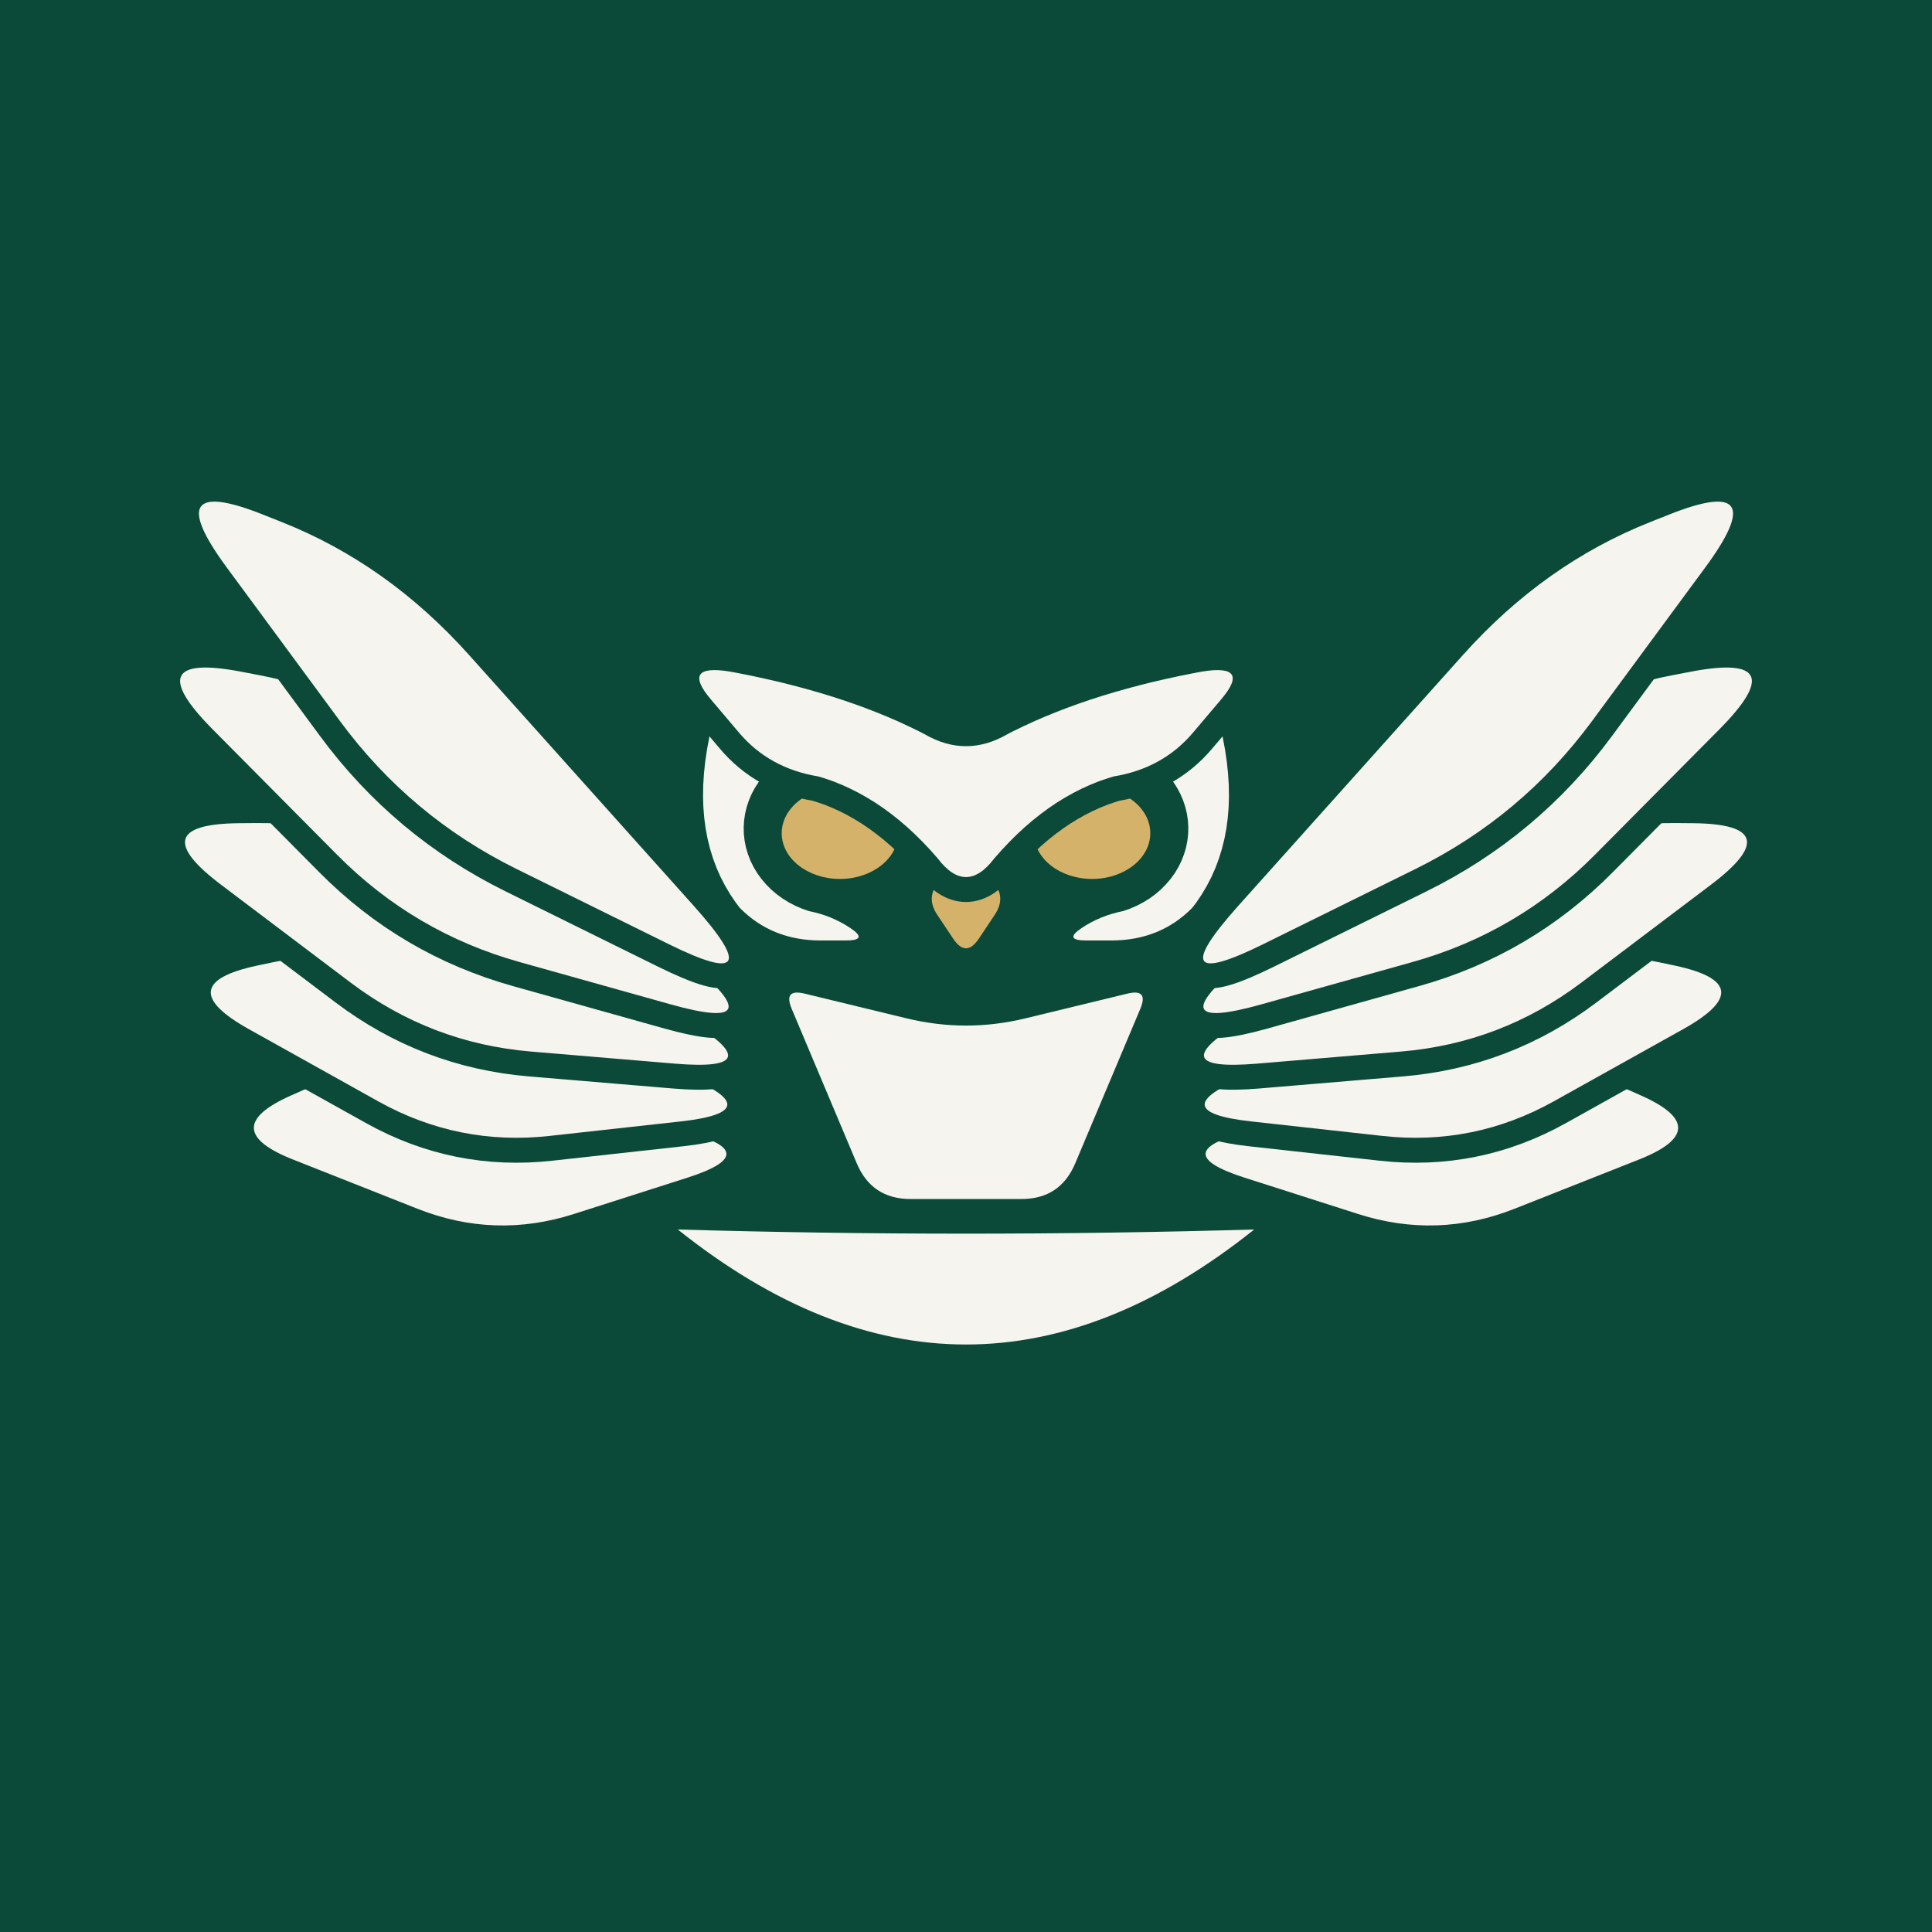
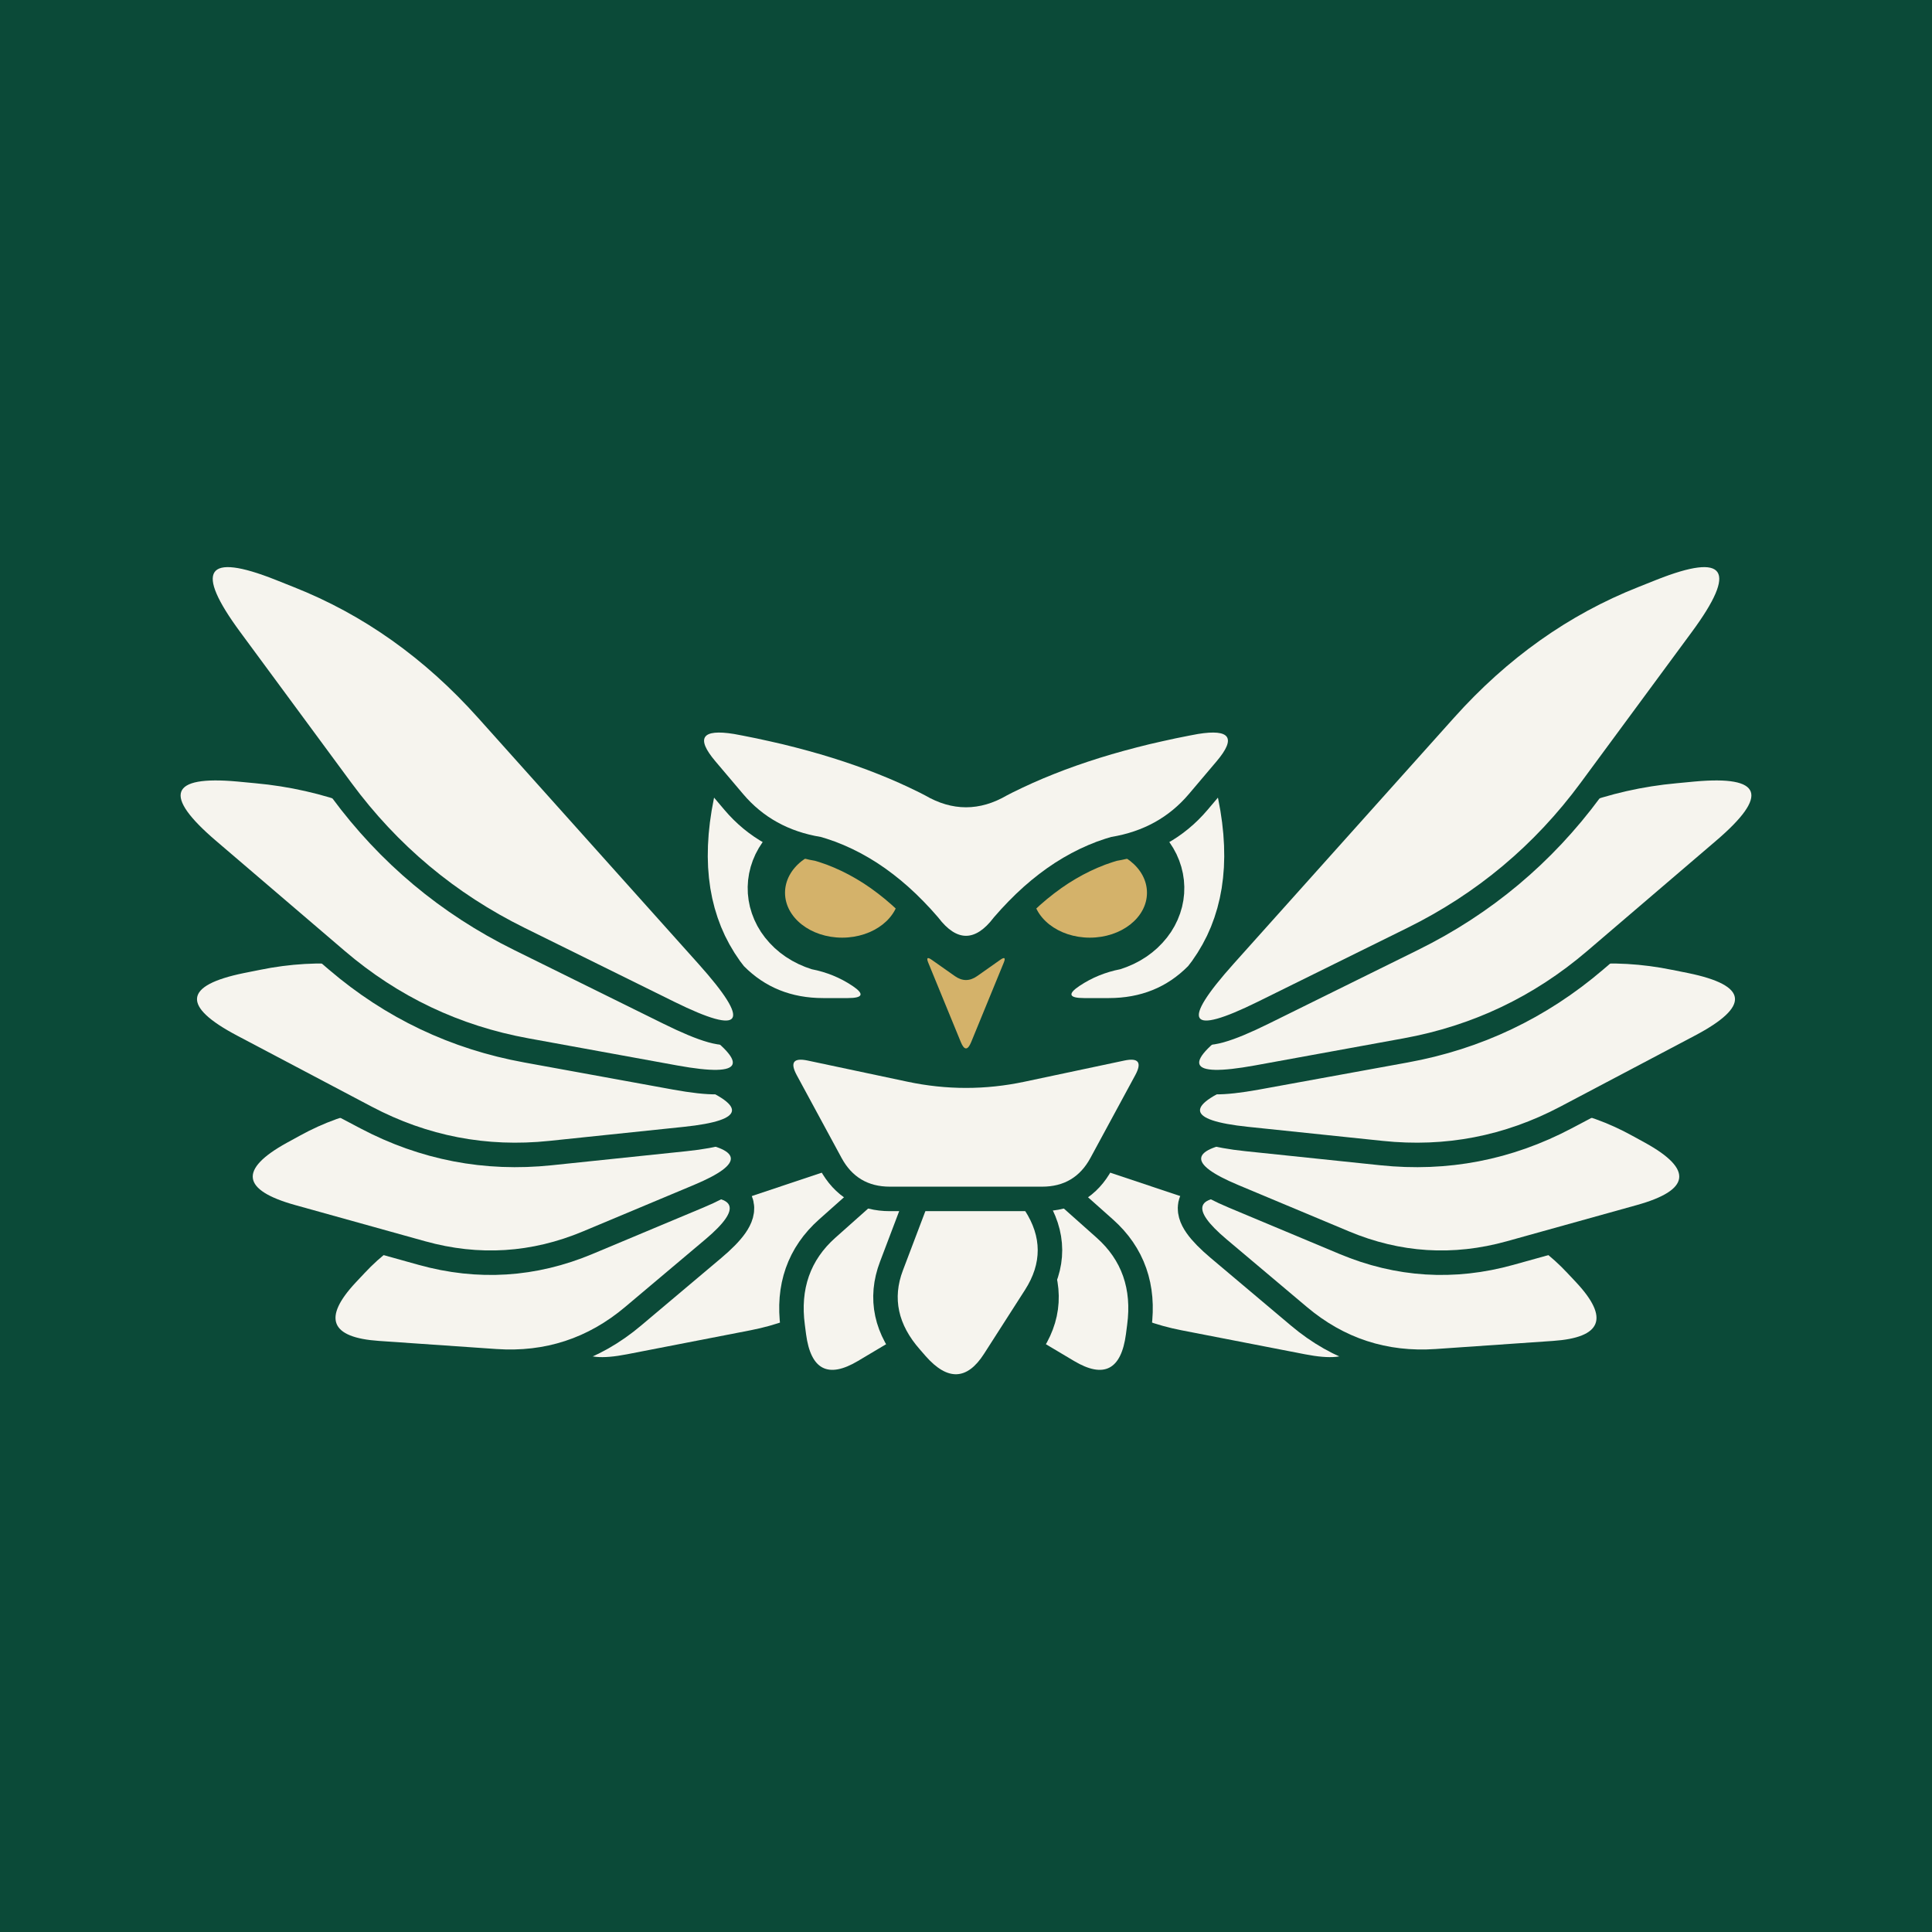
<svg xmlns="http://www.w3.org/2000/svg" viewBox="0 0 512 512">
  <rect width="512" height="512" fill="#0b4a38" />
-   <g transform="translate(256 256) scale(0.7344) translate(0 -233.915)">
+   <g transform="translate(256 256) scale(0.7212) translate(0 -212.915)">
    <g fill="#f6f4ee">
-       <path d="M-100.5 310.29Q-71.96 301.14 -101.42 293.85L-182.47 273.81Q-211.94 266.51 -238.91 278.57L-243.71 280.7Q-270.69 292.75 -242.8 303.77L-197.9 321.53Q-170.02 332.54 -141.48 323.4Z" stroke="#0b4a38" stroke-width="18" paint-order="stroke" stroke-linejoin="round" />
-       <path d="M-103 290.01Q-70.09 286.37 -101.37 273.61L-187.42 238.55Q-218.7 225.8 -250.35 232.62L-255.99 233.81Q-287.64 240.63 -258.7 256.75L-212.1 282.75Q-183.16 298.88 -150.25 295.23Z" stroke="#0b4a38" stroke-width="18" paint-order="stroke" stroke-linejoin="round" />
-       <path d="M-105.03 269.15Q-68.88 272.17 -100.88 253.18L-188.94 200.95Q-220.95 181.96 -256.21 182.34L-262.48 182.39Q-297.74 182.77 -268.75 204.64L-222.08 239.89Q-193.1 261.76 -156.94 264.79Z" stroke="#0b4a38" stroke-width="18" paint-order="stroke" stroke-linejoin="round" />
-       <path d="M-106.47 247.79Q-68.45 258.42 -99.89 232.63L-186.4 161.71Q-217.85 135.92 -255.37 128.9L-262.05 127.62Q-299.58 120.6 -271.73 148.64L-226.91 193.82Q-199.07 221.87 -161.05 232.5Z" stroke="#0b4a38" stroke-width="18" paint-order="stroke" stroke-linejoin="round" />
+       <g transform="scale(-1 1)">
+         <path d="M-5.28 288.39Q13.48 266.66 -14.16 275.88L-90.17 301.28Q-117.81 310.5 -133.85 333.73L-136.72 337.85Q-152.76 361.08 -124.57 355.59L-79.17 346.77Q-50.98 341.29 -32.22 319.56Z" stroke="#0b4a38" stroke-width="18" paint-order="stroke" stroke-linejoin="round" />
+         <path d="M3.69 285.78Q3.86 266.61 -9.98 278.92L-48.01 312.77Q-61.85 325.07 -59.22 344.72L-58.77 348.21Q-56.15 367.85 -39.7 358.05L-13.2 342.27Q3.25 332.46 3.42 313.3Z" stroke="#0b4a38" stroke-width="18" paint-order="stroke" stroke-linejoin="round" />
+         <path d="M8.09 281.79Q-1.35 267.21 -7.18 282.56L-23.19 324.78Q-29.03 340.13 -16.93 353.84L-14.8 356.29Q-2.7 370 6.64 355.4L21.71 331.89Q31.05 317.29 21.61 302.72Z" stroke="#0b4a38" stroke-width="18" paint-order="stroke" stroke-linejoin="round" />
+       </g>
+       <path d="M-5.28 288.39Q13.48 266.66 -14.16 275.88L-90.17 301.28Q-117.81 310.5 -133.85 333.73L-136.72 337.85Q-152.76 361.08 -124.57 355.59L-79.17 346.77Q-50.98 341.29 -32.22 319.56Z" stroke="#0b4a38" stroke-width="18" paint-order="stroke" stroke-linejoin="round" />
+       <path d="M3.69 285.78Q3.86 266.61 -9.98 278.92L-48.01 312.77Q-61.85 325.07 -59.22 344.72L-58.77 348.21Q-56.15 367.85 -39.7 358.05L-13.2 342.27Q3.25 332.46 3.42 313.3Z" stroke="#0b4a38" stroke-width="18" paint-order="stroke" stroke-linejoin="round" />
+       <path d="M8.09 281.79Q-1.35 267.21 -7.18 282.56L-23.19 324.78Q-29.03 340.13 -16.93 353.84L-14.8 356.29Q-2.7 370 6.64 355.4L21.71 331.89Q31.05 317.29 21.61 302.72Z" stroke="#0b4a38" stroke-width="18" paint-order="stroke" stroke-linejoin="round" />
+       <path d="M-95.72 313.32Q-75.18 295.99 -102.04 298.13L-175.92 304.05Q-202.77 306.19 -221.03 325.78L-224.29 329.25Q-242.54 348.84 -215.73 350.68L-172.55 353.66Q-145.74 355.5 -125.21 338.17Z" stroke="#0b4a38" stroke-width="18" paint-order="stroke" stroke-linejoin="round" />
+       <path d="M-99.98 293.37Q-71.62 281.48 -102.52 277.1L-187.52 265.07Q-218.41 260.68 -244.89 275.32L-249.6 277.9Q-276.08 292.54 -246.43 300.78L-198.7 314.07Q-169.06 322.31 -140.7 310.42Z" stroke="#0b4a38" stroke-width="18" paint-order="stroke" stroke-linejoin="round" />
+       <path d="M-103.6 272.01Q-69.09 268.39 -102.19 255.58L-193.27 220.36Q-226.37 207.54 -259.49 214.34L-265.39 215.52Q-298.51 222.32 -267.8 238.51L-218.35 264.61Q-187.64 280.8 -153.13 277.18Z" stroke="#0b4a38" stroke-width="18" paint-order="stroke" stroke-linejoin="round" />
+       <path d="M-106.12 249.46Q-68.07 256.38 -100.85 233.8L-191.05 171.73Q-223.83 149.15 -261.12 145.76L-267.75 145.13Q-305.05 141.74 -275.62 166.89L-228.24 207.42Q-198.81 232.57 -160.75 239.5Z" stroke="#0b4a38" stroke-width="18" paint-order="stroke" stroke-linejoin="round" />
      <path d="M-107.2 226.06Q-68.92 244.96 -98.35 212.09L-179.33 121.68Q-208.76 88.81 -247.01 73.68L-253.81 70.97Q-292.05 55.83 -266.67 90.23L-225.83 145.63Q-200.45 180.02 -162.16 198.92Z" stroke="#0b4a38" stroke-width="18" paint-order="stroke" stroke-linejoin="round" />
      <g transform="scale(-1 1)">
-         <path d="M-100.5 310.29Q-71.96 301.14 -101.42 293.85L-182.47 273.81Q-211.94 266.51 -238.91 278.57L-243.71 280.7Q-270.69 292.75 -242.8 303.77L-197.9 321.53Q-170.02 332.54 -141.48 323.4Z" stroke="#0b4a38" stroke-width="18" paint-order="stroke" stroke-linejoin="round" />
-         <path d="M-103 290.01Q-70.09 286.37 -101.37 273.61L-187.42 238.55Q-218.7 225.8 -250.35 232.62L-255.99 233.81Q-287.64 240.63 -258.7 256.75L-212.1 282.75Q-183.16 298.88 -150.25 295.23Z" stroke="#0b4a38" stroke-width="18" paint-order="stroke" stroke-linejoin="round" />
-         <path d="M-105.03 269.15Q-68.88 272.17 -100.88 253.18L-188.94 200.95Q-220.95 181.96 -256.21 182.34L-262.48 182.39Q-297.74 182.77 -268.75 204.64L-222.08 239.89Q-193.1 261.76 -156.94 264.79Z" stroke="#0b4a38" stroke-width="18" paint-order="stroke" stroke-linejoin="round" />
-         <path d="M-106.47 247.79Q-68.45 258.42 -99.89 232.63L-186.4 161.71Q-217.85 135.92 -255.37 128.9L-262.05 127.62Q-299.58 120.6 -271.73 148.64L-226.91 193.82Q-199.07 221.87 -161.05 232.5Z" stroke="#0b4a38" stroke-width="18" paint-order="stroke" stroke-linejoin="round" />
+         <path d="M-95.72 313.32Q-75.18 295.99 -102.04 298.13L-175.92 304.05Q-202.77 306.19 -221.03 325.78L-224.29 329.25Q-242.54 348.84 -215.73 350.68L-172.55 353.66Q-145.74 355.5 -125.21 338.17Z" stroke="#0b4a38" stroke-width="18" paint-order="stroke" stroke-linejoin="round" />
+         <path d="M-99.98 293.37Q-71.62 281.48 -102.52 277.1L-187.52 265.07Q-218.41 260.68 -244.89 275.32L-249.6 277.9Q-276.08 292.54 -246.43 300.78L-198.7 314.07Q-169.06 322.31 -140.7 310.42Z" stroke="#0b4a38" stroke-width="18" paint-order="stroke" stroke-linejoin="round" />
+         <path d="M-103.6 272.01Q-69.09 268.39 -102.19 255.58L-193.27 220.36Q-226.37 207.54 -259.49 214.34L-265.39 215.52Q-298.51 222.32 -267.8 238.51L-218.35 264.61Q-187.64 280.8 -153.13 277.18Z" stroke="#0b4a38" stroke-width="18" paint-order="stroke" stroke-linejoin="round" />
+         <path d="M-106.12 249.46Q-68.07 256.38 -100.85 233.8L-191.05 171.73Q-223.83 149.15 -261.12 145.76L-267.75 145.13Q-305.05 141.74 -275.62 166.89L-228.24 207.42Q-198.81 232.57 -160.75 239.5Z" stroke="#0b4a38" stroke-width="18" paint-order="stroke" stroke-linejoin="round" />
        <path d="M-107.2 226.06Q-68.92 244.96 -98.35 212.09L-179.33 121.68Q-208.76 88.81 -247.01 73.68L-253.81 70.97Q-292.05 55.83 -266.67 90.23L-225.83 145.63Q-200.45 180.02 -162.16 198.92Z" stroke="#0b4a38" stroke-width="18" paint-order="stroke" stroke-linejoin="round" />
      </g>
-     </g>
-     <g fill="#f6f4ee">
-       <path d="M-104 329Q0 412 104 329Q0 332 -104 329Z" stroke="#0b4a38" stroke-width="18" paint-order="stroke" stroke-linejoin="round" />
-       <path d="M-62.9 249.37Q-66 242 -58.23 243.88L-21.38 252.82Q0 258 21.38 252.82L58.23 243.88Q66 242 62.9 249.37L39.43 305.1Q34 318 20 318L-20 318Q-34 318 -39.43 305.1Z" stroke="#0b4a38" stroke-width="18" paint-order="stroke" stroke-linejoin="round" />
+       <path d="M-62.19 253.03Q-66 246 -58.17 247.66L-21.52 255.43Q0 260 21.52 255.43L58.17 247.66Q66 246 62.19 253.03L45.72 283.45Q40 294 28 294L-28 294Q-40 294 -45.72 283.45Z" stroke="#0b4a38" stroke-width="18" paint-order="stroke" stroke-linejoin="round" />
      <path d="M-81.75 145.05Q-89 137.4 -91.7 147.16L-92.64 151.37L-93.47 155.82L-94.11 160.19L-94.56 164.45L-94.82 168.63L-94.89 172.7L-94.77 176.68L-94.45 180.55L-93.95 184.34L-93.25 188.03L-92.36 191.62L-91.28 195.11L-90.02 198.5L-88.56 201.8L-86.9 205L-85.06 208.1L-83.03 211.11L-81.61 212.96Q-70 224.7 -52.5 224.7L-43.4 224.7Q-35 224.7 -41.75 220.2L-41.75 220.2Q-48.5 215.7 -56.69 214.1L-59.11 213.25L-61.59 212.18L-63.97 210.94L-66.24 209.53L-68.37 207.97L-70.36 206.26L-72.19 204.41L-73.86 202.45L-75.36 200.37L-76.66 198.2L-77.77 195.93L-78.68 193.59L-79.39 191.2L-79.88 188.76L-80.16 186.3L-80.22 183.82L-80.07 181.36L-79.7 178.9L-79.12 176.48L-78.33 174.11L-77.34 171.8L-76.14 169.57L-74.76 167.43L-73.19 165.4L-71.46 163.48L-69.55 161.69L-68.08 160.5Q-63 157.2 -68.75 154.95L-68.75 154.95Q-74.5 152.7 -78.57 148.41Z" />
      <path d="M81.75 145.05Q89 137.4 91.7 147.16L92.64 151.37L93.47 155.82L94.11 160.19L94.56 164.45L94.82 168.63L94.89 172.7L94.77 176.68L94.45 180.55L93.95 184.34L93.25 188.03L92.36 191.62L91.28 195.11L90.02 198.5L88.56 201.8L86.9 205L85.06 208.1L83.03 211.11L81.61 212.96Q70 224.7 52.5 224.7L43.4 224.7Q35 224.7 41.75 220.2L41.75 220.2Q48.5 215.7 56.69 214.1L59.11 213.25L61.59 212.18L63.97 210.94L66.24 209.53L68.37 207.97L70.36 206.26L72.19 204.41L73.86 202.45L75.36 200.37L76.66 198.2L77.77 195.93L78.68 193.59L79.39 191.2L79.88 188.76L80.16 186.3L80.22 183.82L80.07 181.36L79.7 178.9L79.12 176.48L78.33 174.11L77.34 171.8L76.14 169.57L74.76 167.43L73.19 165.4L71.46 163.48L69.55 161.69L68.08 160.5Q63 157.2 68.75 154.95L68.75 154.95Q74.5 152.7 78.57 148.41Z" />
    </g>
    <g fill="#d4b26a">
      <ellipse cx="-45.5" cy="186" rx="21" ry="16.5" />
      <ellipse cx="45.5" cy="186" rx="21" ry="16.5" />
-       <path d="M-6.16 200.01Q0 194.1 6.16 200.01L8.84 202.59Q15 208.5 10.37 215.45L4.63 224.05Q0 231 -4.63 224.05L-10.37 215.45Q-15 208.5 -8.84 202.59Z" />
+       <path d="M-13.86 211.72Q-15 208.94 -12.55 210.67L-4.09 216.63Q0 219.51 4.09 216.63L12.55 210.67Q15 208.94 13.86 211.72L1.9 240.88Q0 245.51 -1.9 240.88Z" />
    </g>
    <path d="M-92.09 137.69Q-103 124.8 -85.28 127.65L-82.08 128.25L-77.09 129.25L-72.19 130.32L-67.38 131.42L-62.67 132.6L-58.05 133.83L-53.52 135.11L-49.09 136.45L-44.75 137.85L-40.51 139.3L-36.35 140.81L-32.3 142.38L-28.33 144L-24.46 145.68L-20.69 147.42L-17.01 149.2L-15.09 150.19Q0 159 15.09 150.19L17.01 149.2L20.69 147.42L24.46 145.68L28.33 144L32.3 142.38L36.35 140.81L40.51 139.3L44.75 137.85L49.09 136.45L53.52 135.11L58.05 133.83L62.67 132.6L67.38 131.42L72.19 130.32L77.09 129.25L82.08 128.25L85.28 127.65Q103 124.8 92.09 137.69L81.91 149.71Q71 162.6 53.34 165.5L51.19 166.15L48.02 167.24L44.89 168.5L41.8 169.9L38.74 171.45L35.73 173.14L32.75 174.97L29.81 176.96L26.91 179.1L24.05 181.37L21.22 183.8L18.44 186.37L15.69 189.1L12.98 191.96L10.31 194.97L10.17 195.14Q0 208.5 -10.17 195.14L-10.31 194.97L-12.98 191.96L-15.69 189.1L-18.44 186.37L-21.22 183.8L-24.05 181.37L-26.91 179.1L-29.81 176.96L-32.75 174.97L-35.73 173.14L-38.74 171.45L-41.8 169.9L-44.89 168.5L-48.02 167.24L-51.19 166.15L-53.34 165.5Q-71 162.6 -81.91 149.71Z" fill="#f6f4ee" stroke="#0b4a38" stroke-width="18" paint-order="stroke" stroke-linejoin="round" />
  </g>
</svg>
